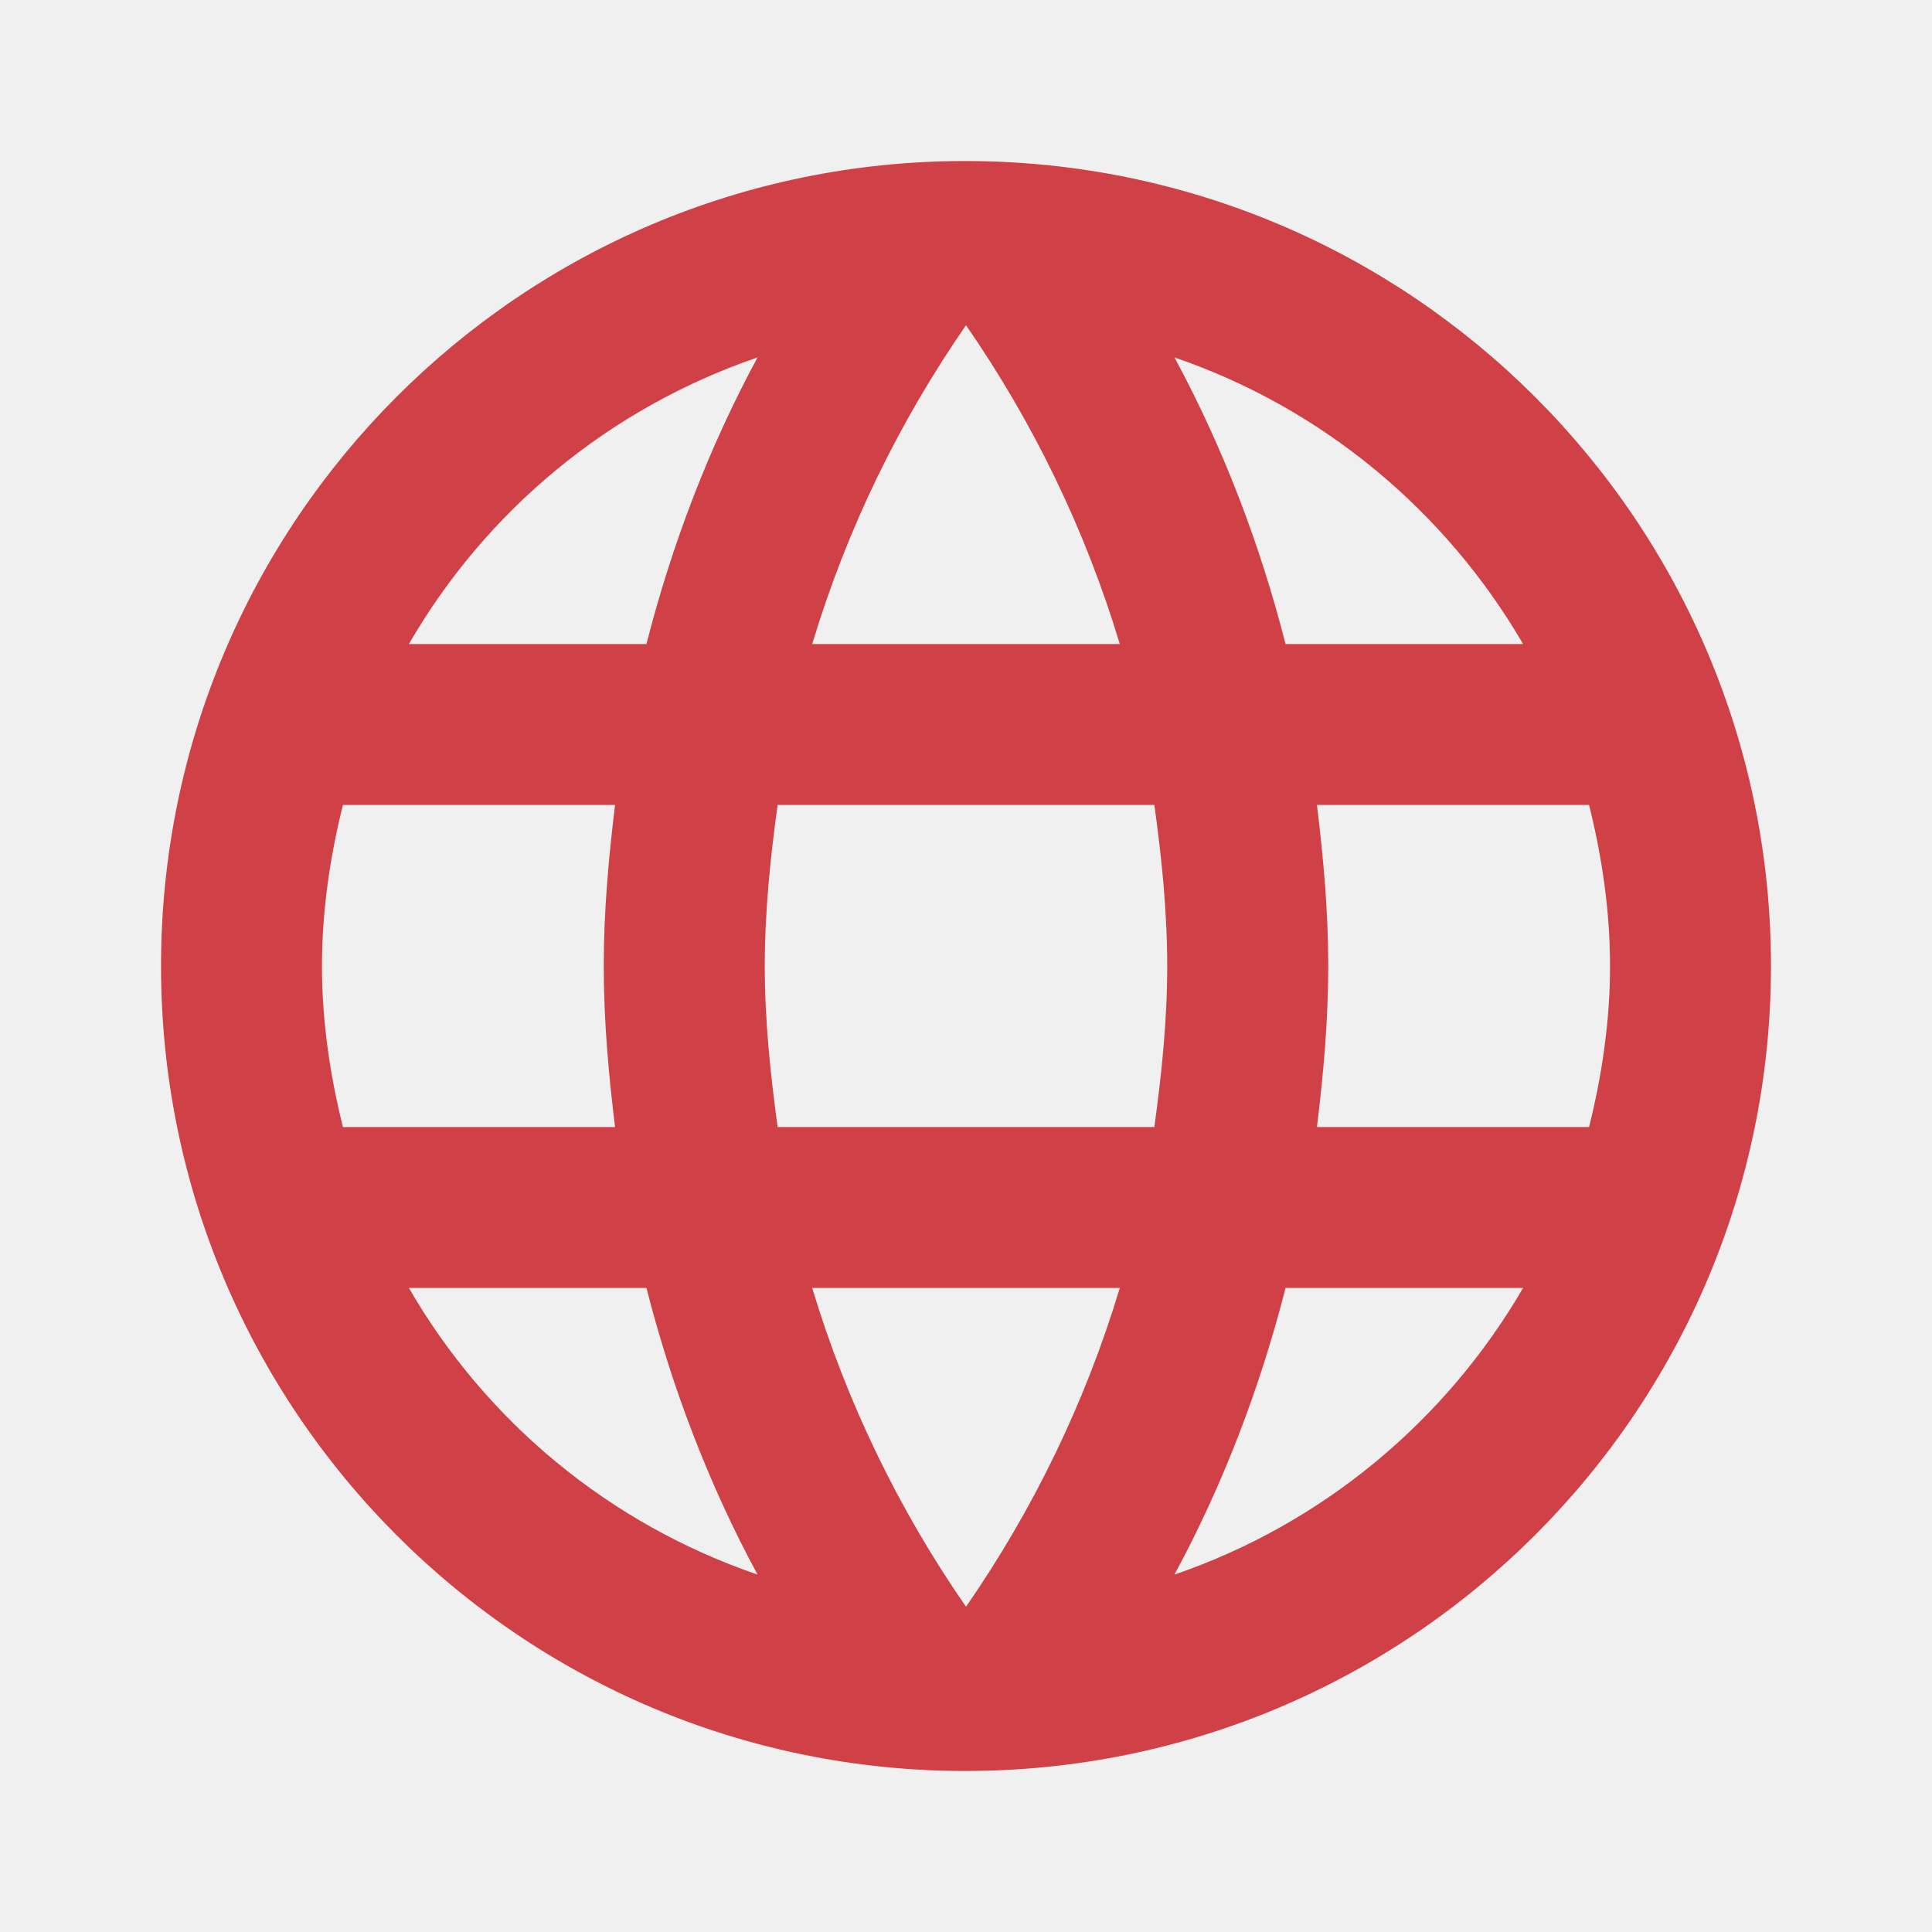
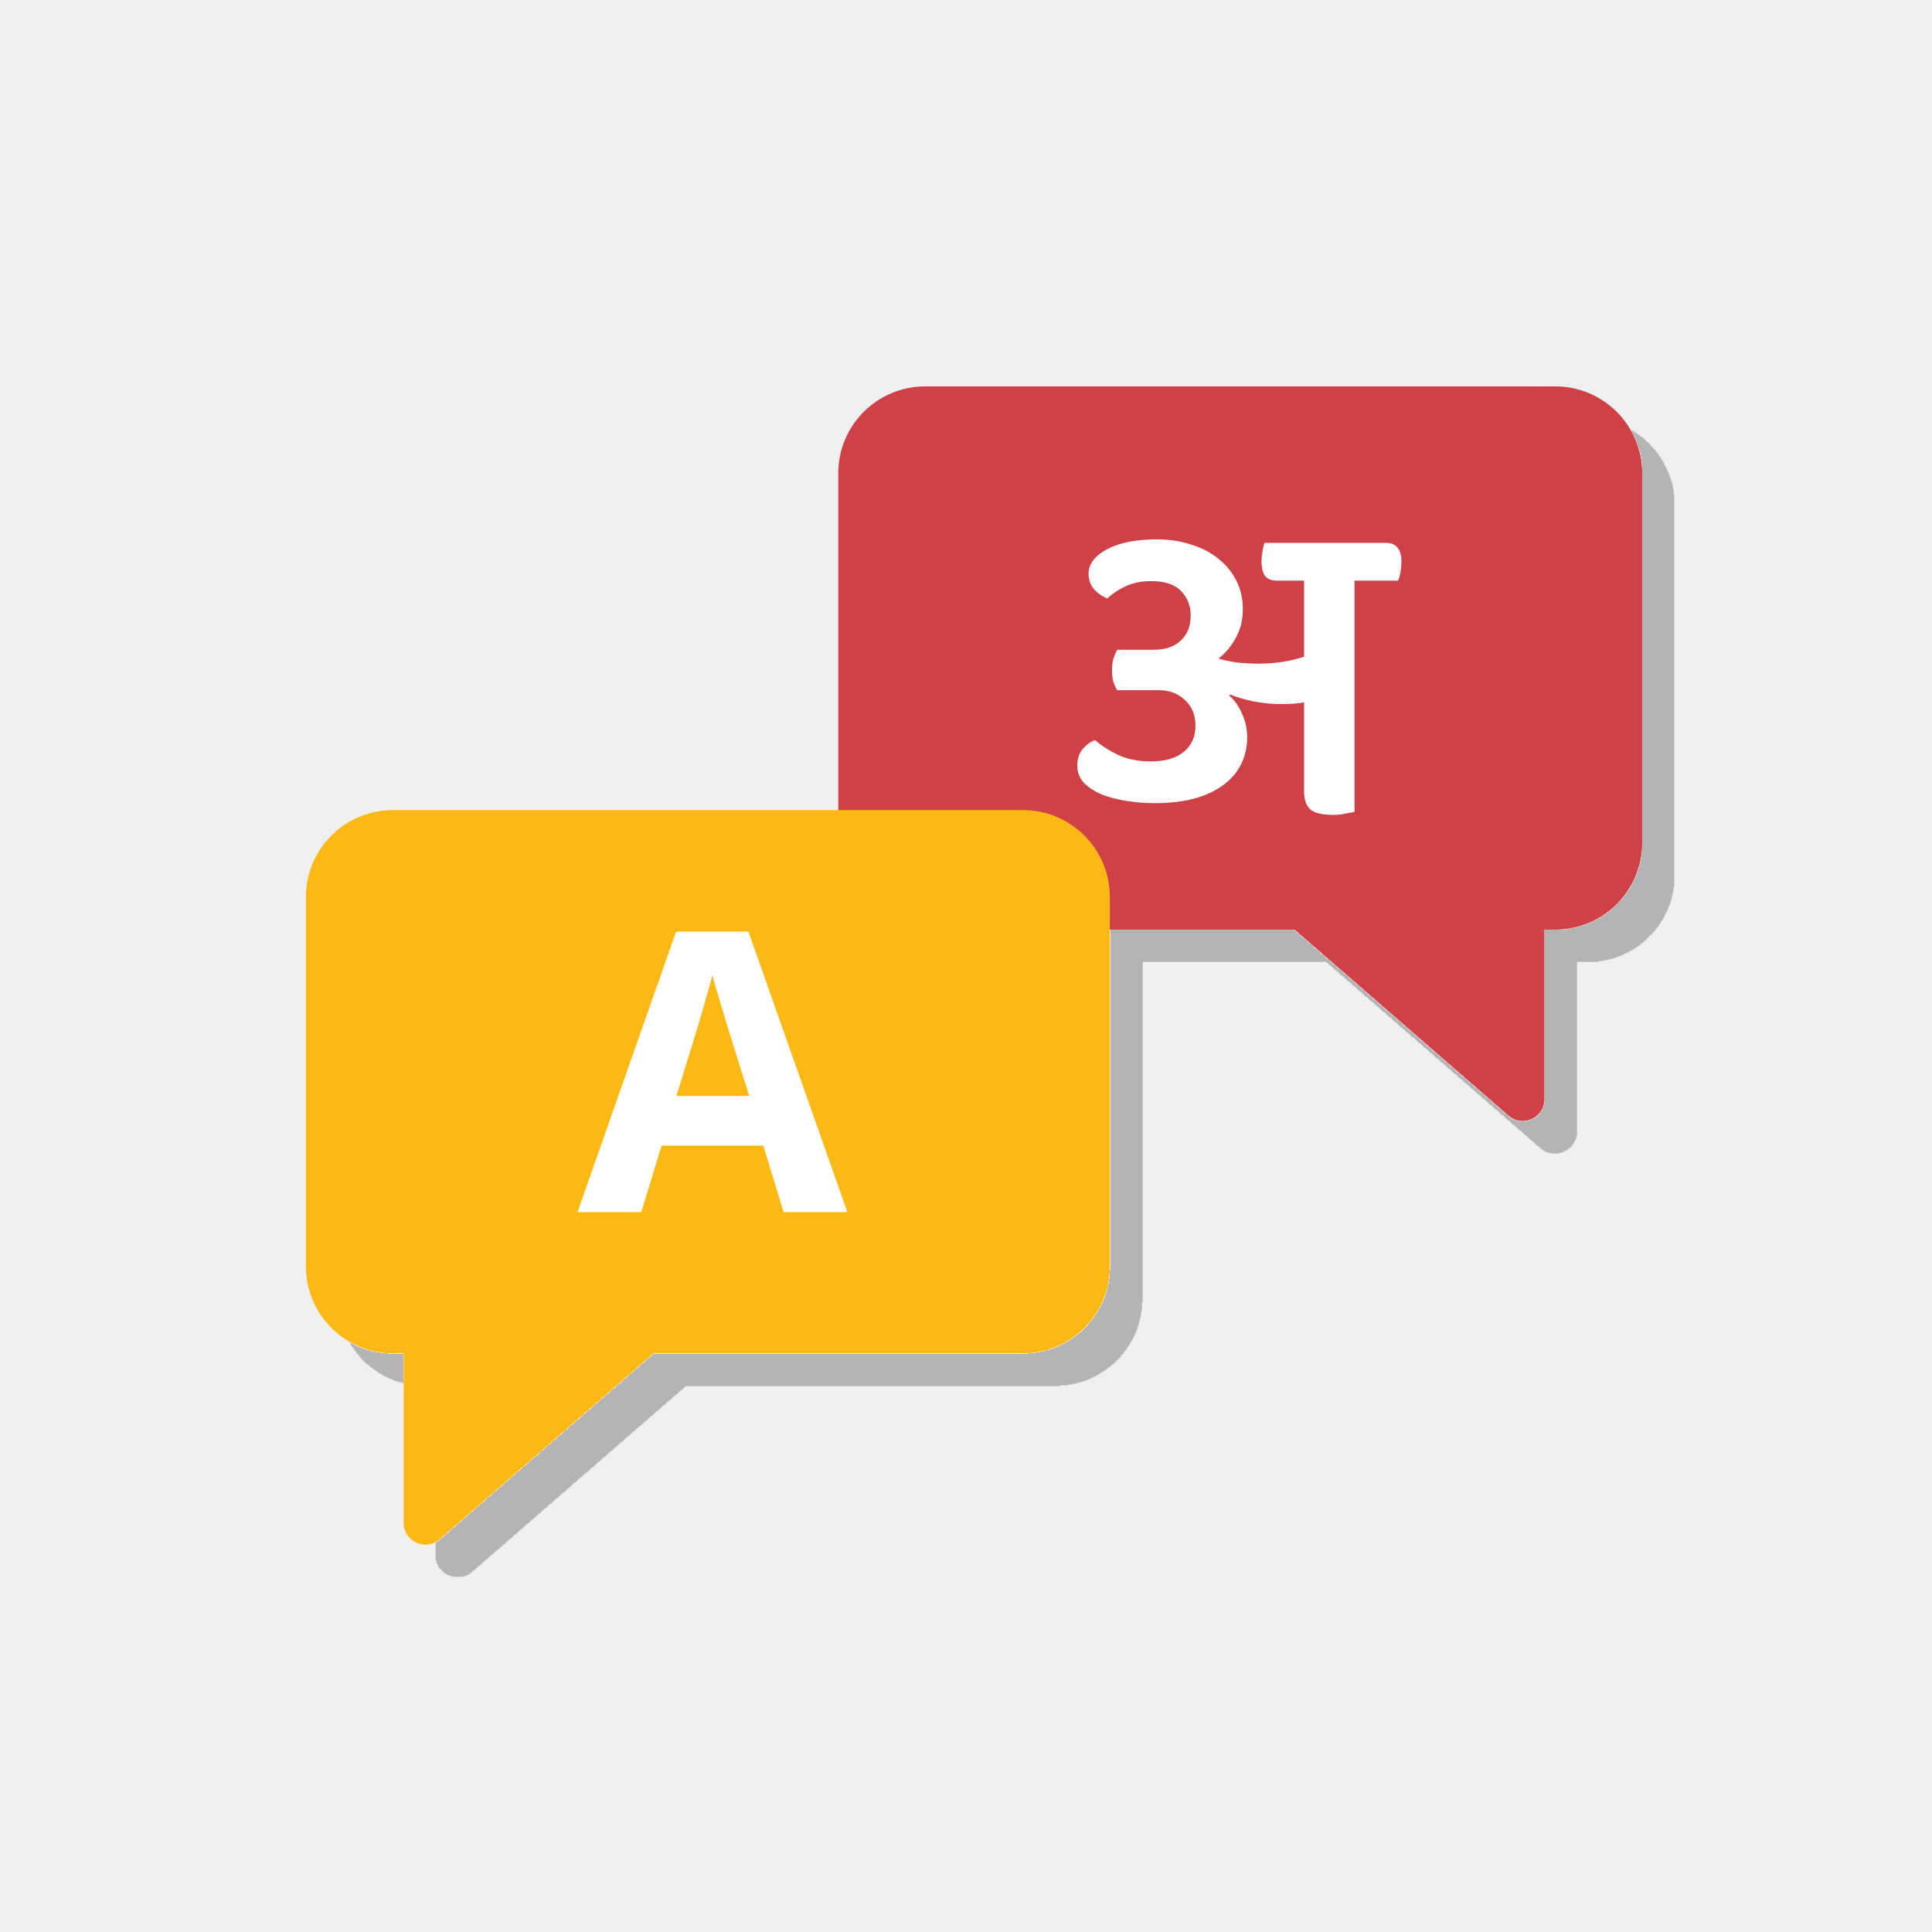
- <svg xmlns="http://www.w3.org/2000/svg" width="20" height="20" viewBox="0 0 20 20" fill="none">
-   <g clip-path="url(#clip0_1142_324)">
-     <path d="M9.992 1.667C5.392 1.667 1.667 5.4 1.667 10C1.667 14.6 5.392 18.333 9.992 18.333C14.6 18.333 18.333 14.6 18.333 10C18.333 5.4 14.6 1.667 9.992 1.667ZM15.767 6.667H13.308C13.042 5.625 12.658 4.625 12.158 3.7C13.692 4.225 14.967 5.292 15.767 6.667ZM10 3.367C10.692 4.367 11.233 5.475 11.592 6.667H8.408C8.767 5.475 9.308 4.367 10 3.367ZM3.55 11.667C3.417 11.133 3.333 10.575 3.333 10C3.333 9.425 3.417 8.867 3.55 8.333H6.367C6.3 8.883 6.25 9.433 6.25 10C6.25 10.567 6.3 11.117 6.367 11.667H3.55ZM4.233 13.333H6.692C6.958 14.375 7.342 15.375 7.842 16.3C6.308 15.775 5.033 14.717 4.233 13.333ZM6.692 6.667H4.233C5.033 5.283 6.308 4.225 7.842 3.7C7.342 4.625 6.958 5.625 6.692 6.667ZM10 16.633C9.308 15.633 8.767 14.525 8.408 13.333H11.592C11.233 14.525 10.692 15.633 10 16.633ZM11.95 11.667H8.05C7.975 11.117 7.917 10.567 7.917 10C7.917 9.433 7.975 8.875 8.05 8.333H11.95C12.025 8.875 12.083 9.433 12.083 10C12.083 10.567 12.025 11.117 11.95 11.667ZM12.158 16.3C12.658 15.375 13.042 14.375 13.308 13.333H15.767C14.967 14.708 13.692 15.775 12.158 16.3ZM13.633 11.667C13.7 11.117 13.75 10.567 13.75 10C13.75 9.433 13.7 8.883 13.633 8.333H16.45C16.583 8.867 16.667 9.425 16.667 10C16.667 10.575 16.583 11.133 16.45 11.667H13.633Z" fill="#CF4147" />
+ <svg xmlns="http://www.w3.org/2000/svg" width="120" height="120" viewBox="0 0 120 120" fill="none">
+   <circle cx="60" cy="60" r="60" fill="" />
+   <g filter="url(#filter0_d_1736_2591)">
+     <path fill-rule="evenodd" clip-rule="evenodd" d="M57.463 24C54.482 24 52.065 26.417 52.065 29.398V52.342C52.065 55.323 54.482 57.74 57.463 57.74H80.406L93.692 69.292C94.565 70.052 95.927 69.431 95.927 68.274V57.74H96.602C99.583 57.74 102 55.323 102 52.342V29.398C102 26.417 99.583 24 96.602 24H57.463Z" fill="#CF4147" />
+     <path d="M84.132 36.065V50.425C83.969 50.461 83.781 50.497 83.565 50.533C83.349 50.587 83.097 50.614 82.809 50.614C82.143 50.614 81.675 50.506 81.405 50.29C81.135 50.056 81 49.687 81 49.184V43.623C80.659 43.695 80.182 43.731 79.57 43.731C79.03 43.731 78.463 43.677 77.869 43.569C77.275 43.443 76.79 43.299 76.412 43.137L76.358 43.218C76.682 43.488 76.943 43.857 77.141 44.325C77.356 44.793 77.465 45.27 77.465 45.755C77.465 47.033 76.961 48.041 75.953 48.779C74.945 49.516 73.542 49.885 71.742 49.885C71.148 49.885 70.564 49.84 69.988 49.75C69.412 49.66 68.89 49.525 68.422 49.346C67.972 49.148 67.603 48.905 67.316 48.617C67.046 48.311 66.911 47.96 66.911 47.564C66.911 47.132 67.028 46.781 67.261 46.511C67.496 46.241 67.747 46.061 68.017 45.971C68.431 46.331 68.926 46.646 69.502 46.916C70.078 47.168 70.743 47.294 71.499 47.294C72.363 47.294 73.038 47.096 73.524 46.7C74.01 46.304 74.252 45.764 74.252 45.081C74.252 44.415 74.037 43.884 73.605 43.488C73.191 43.074 72.633 42.867 71.931 42.867H69.394C69.304 42.723 69.223 42.553 69.151 42.355C69.097 42.139 69.07 41.896 69.07 41.626C69.07 41.374 69.097 41.14 69.151 40.924C69.223 40.708 69.304 40.519 69.394 40.357H71.661C72.381 40.357 72.939 40.168 73.335 39.79C73.749 39.412 73.956 38.891 73.956 38.225C73.956 37.631 73.758 37.127 73.362 36.713C72.966 36.299 72.345 36.092 71.499 36.092C70.905 36.092 70.375 36.2 69.907 36.416C69.457 36.632 69.079 36.884 68.773 37.172C68.431 37.028 68.152 36.83 67.936 36.578C67.72 36.308 67.612 35.993 67.612 35.634C67.612 35.04 67.99 34.536 68.746 34.122C69.52 33.708 70.555 33.501 71.85 33.501C72.624 33.501 73.335 33.609 73.983 33.825C74.63 34.023 75.188 34.311 75.656 34.689C76.142 35.067 76.52 35.526 76.79 36.065C77.06 36.587 77.195 37.181 77.195 37.847C77.195 38.531 77.042 39.133 76.736 39.655C76.448 40.177 76.097 40.591 75.683 40.897C75.935 40.987 76.295 41.068 76.763 41.14C77.249 41.194 77.698 41.221 78.112 41.221C79.174 41.221 80.137 41.077 81 40.789V36.065H79.327C78.967 36.065 78.715 35.967 78.571 35.769C78.427 35.571 78.355 35.265 78.355 34.851C78.355 34.689 78.373 34.5 78.409 34.284C78.445 34.05 78.49 33.861 78.544 33.717H86.075C86.723 33.717 87.047 34.113 87.047 34.905C87.047 35.067 87.029 35.265 86.993 35.499C86.957 35.733 86.903 35.922 86.831 36.065H84.132Z" fill="white" />
+     <path fill-rule="evenodd" clip-rule="evenodd" d="M63.537 50.317C66.518 50.317 68.935 52.734 68.935 55.715V78.659C68.935 81.64 66.518 84.057 63.537 84.057H40.594L27.308 95.609C26.435 96.369 25.073 95.748 25.073 94.591V84.057H24.398C21.417 84.057 19 81.64 19 78.659V55.715C19 52.734 21.417 50.317 24.398 50.317H63.537Z" fill="#FCB915" />
+     <path d="M48.672 75.285L47.409 71.155H41.093L39.83 75.285H35.87L41.992 57.867H46.486L52.632 75.285H48.672ZM45.271 64.037C45.19 63.762 45.085 63.413 44.956 62.992C44.826 62.571 44.697 62.142 44.567 61.705C44.437 61.268 44.332 60.887 44.251 60.563C44.17 60.887 44.057 61.292 43.911 61.778C43.781 62.248 43.652 62.701 43.522 63.138C43.409 63.559 43.32 63.859 43.255 64.037L42.016 68.07H46.535L45.271 64.037Z" fill="white" />
  </g>
  <defs>
-     <clipPath id="clip0_1142_324">
-       <rect width="20" height="20" fill="white" />
-     </clipPath>
+     <filter id="filter0_d_1736_2591" x="19" y="24" width="85" height="73.943" filterUnits="userSpaceOnUse" color-interpolation-filters="sRGB">
+       <feFlood flood-opacity="0" result="BackgroundImageFix" />
+       <feColorMatrix in="SourceAlpha" type="matrix" values="0 0 0 0 0 0 0 0 0 0 0 0 0 0 0 0 0 0 127 0" result="hardAlpha" />
+       <feOffset dx="2" dy="2" />
+       <feComposite in2="hardAlpha" operator="out" />
+       <feColorMatrix type="matrix" values="0 0 0 0 0 0 0 0 0 0 0 0 0 0 0 0 0 0 0.25 0" />
+       <feBlend mode="normal" in2="BackgroundImageFix" result="effect1_dropShadow_1736_2591" />
+       <feBlend mode="normal" in="SourceGraphic" in2="effect1_dropShadow_1736_2591" result="shape" />
+     </filter>
  </defs>
</svg>
